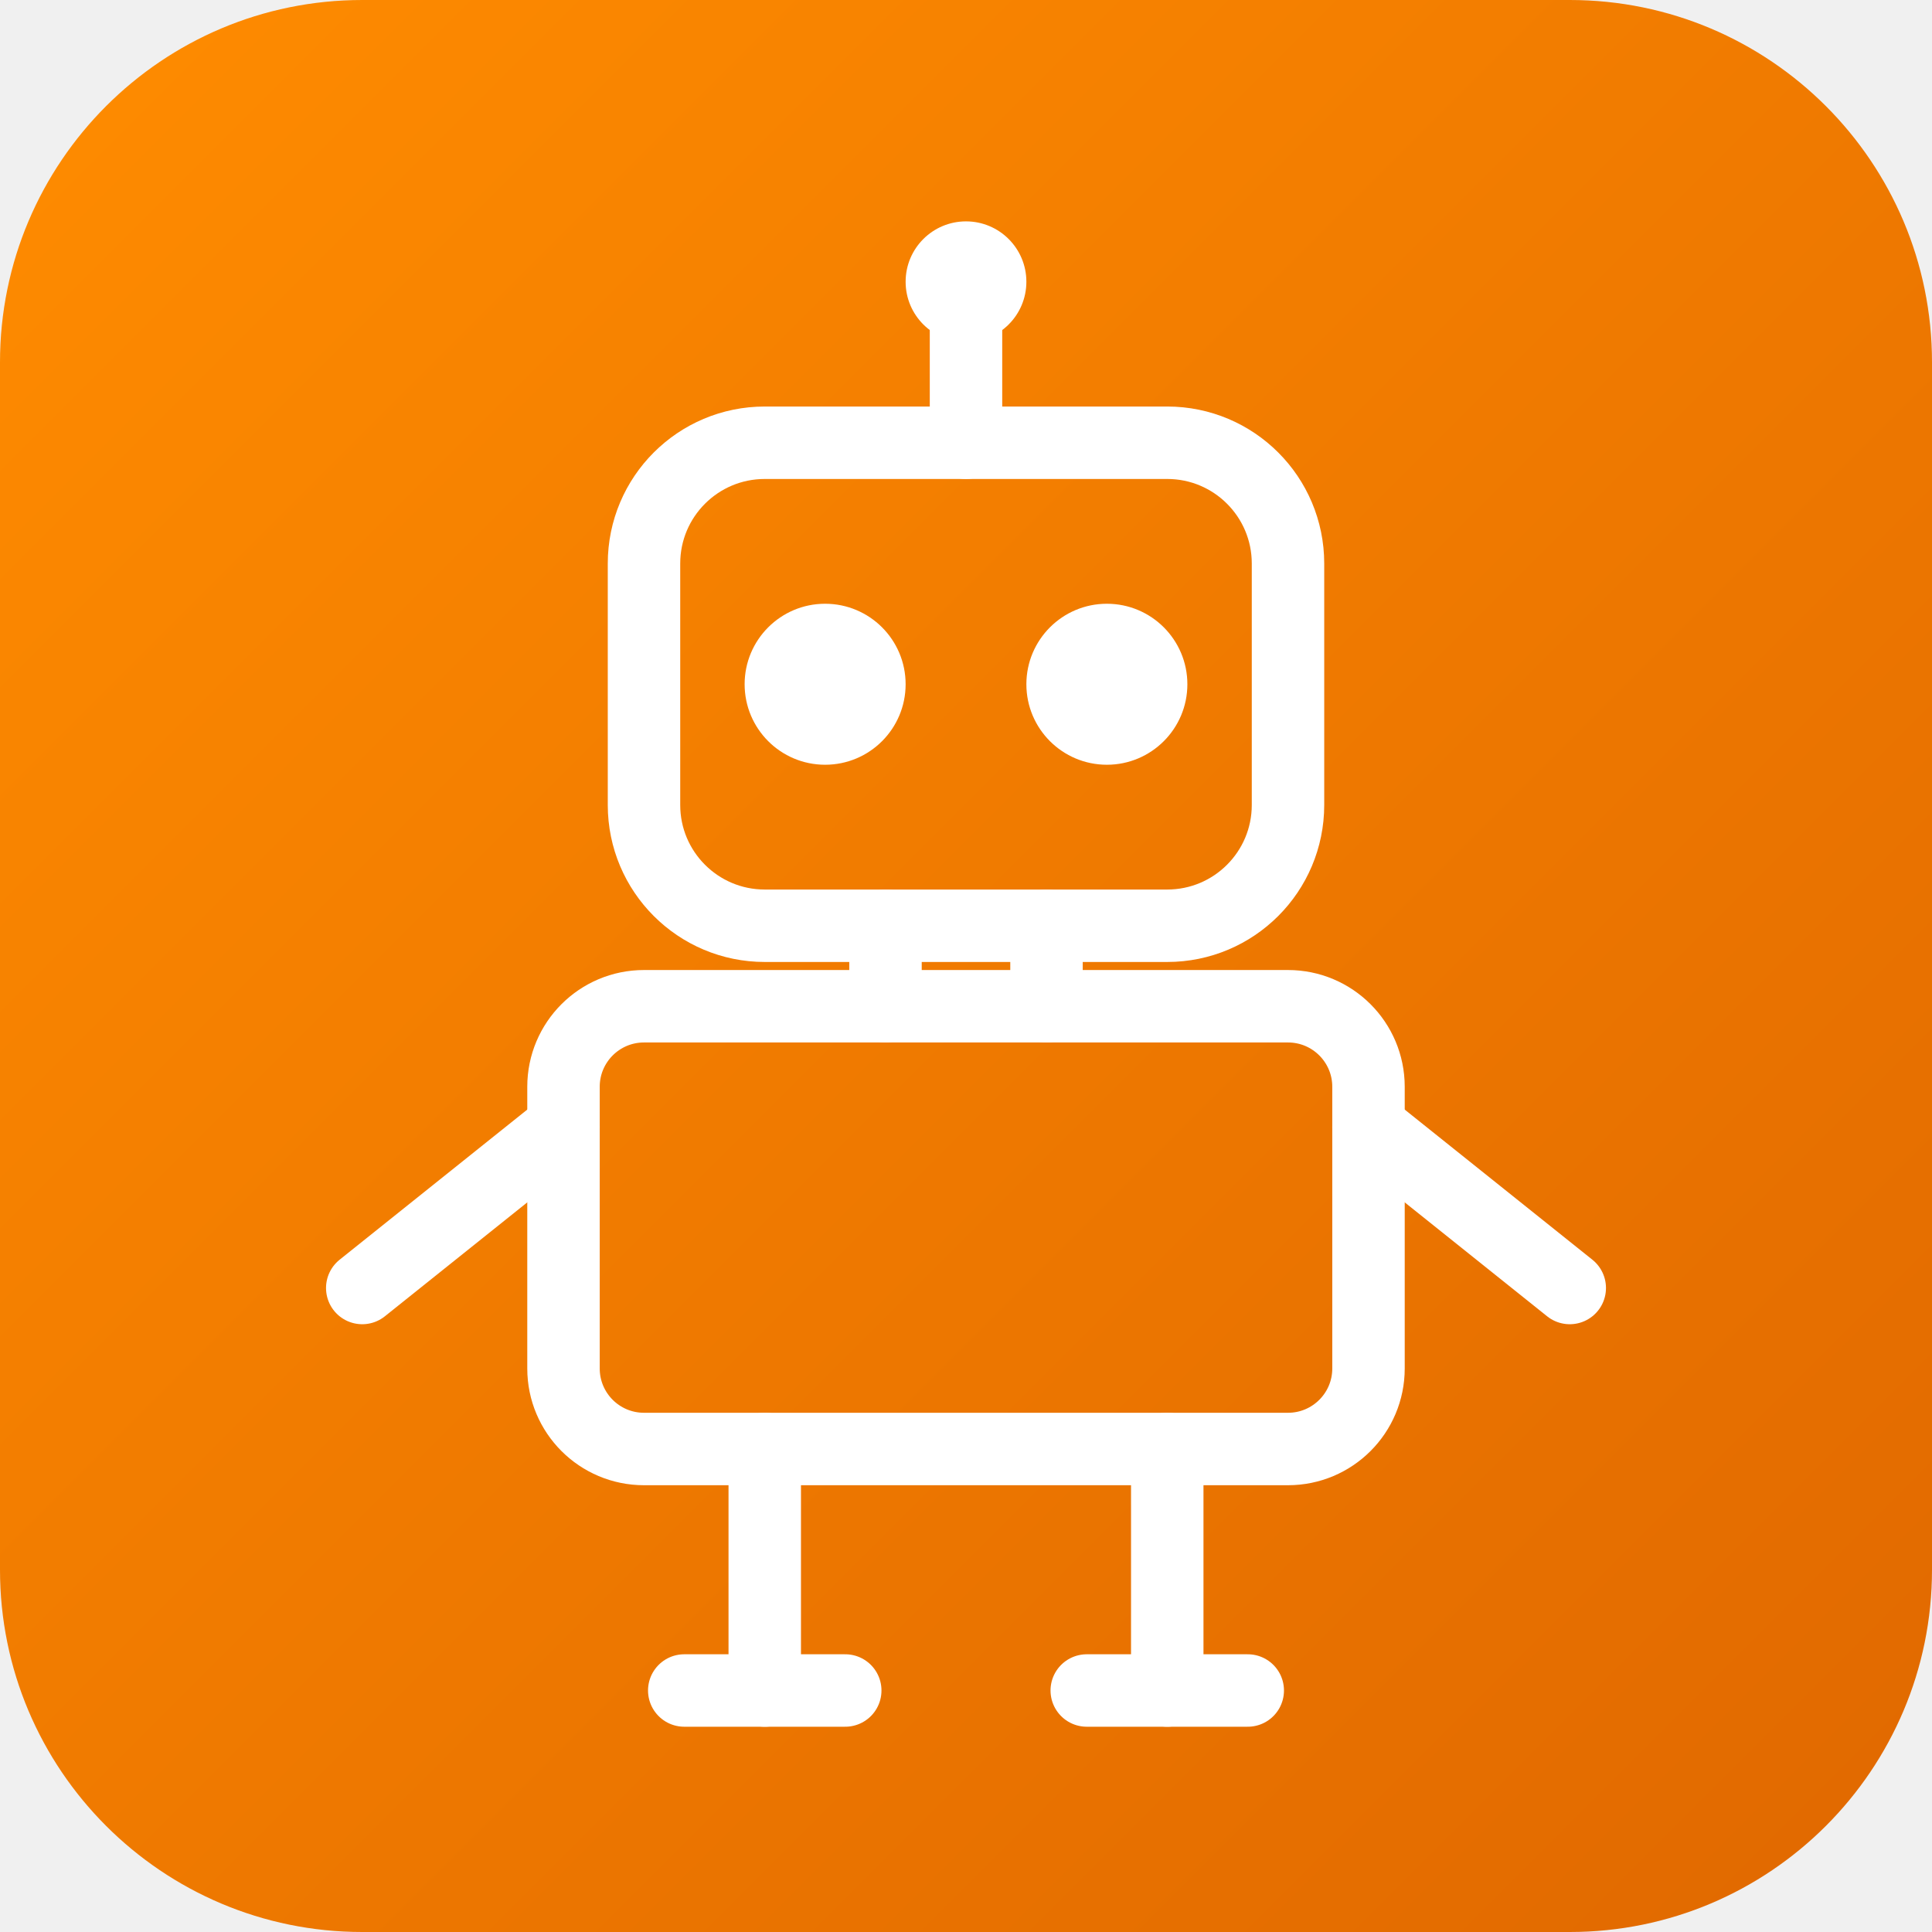
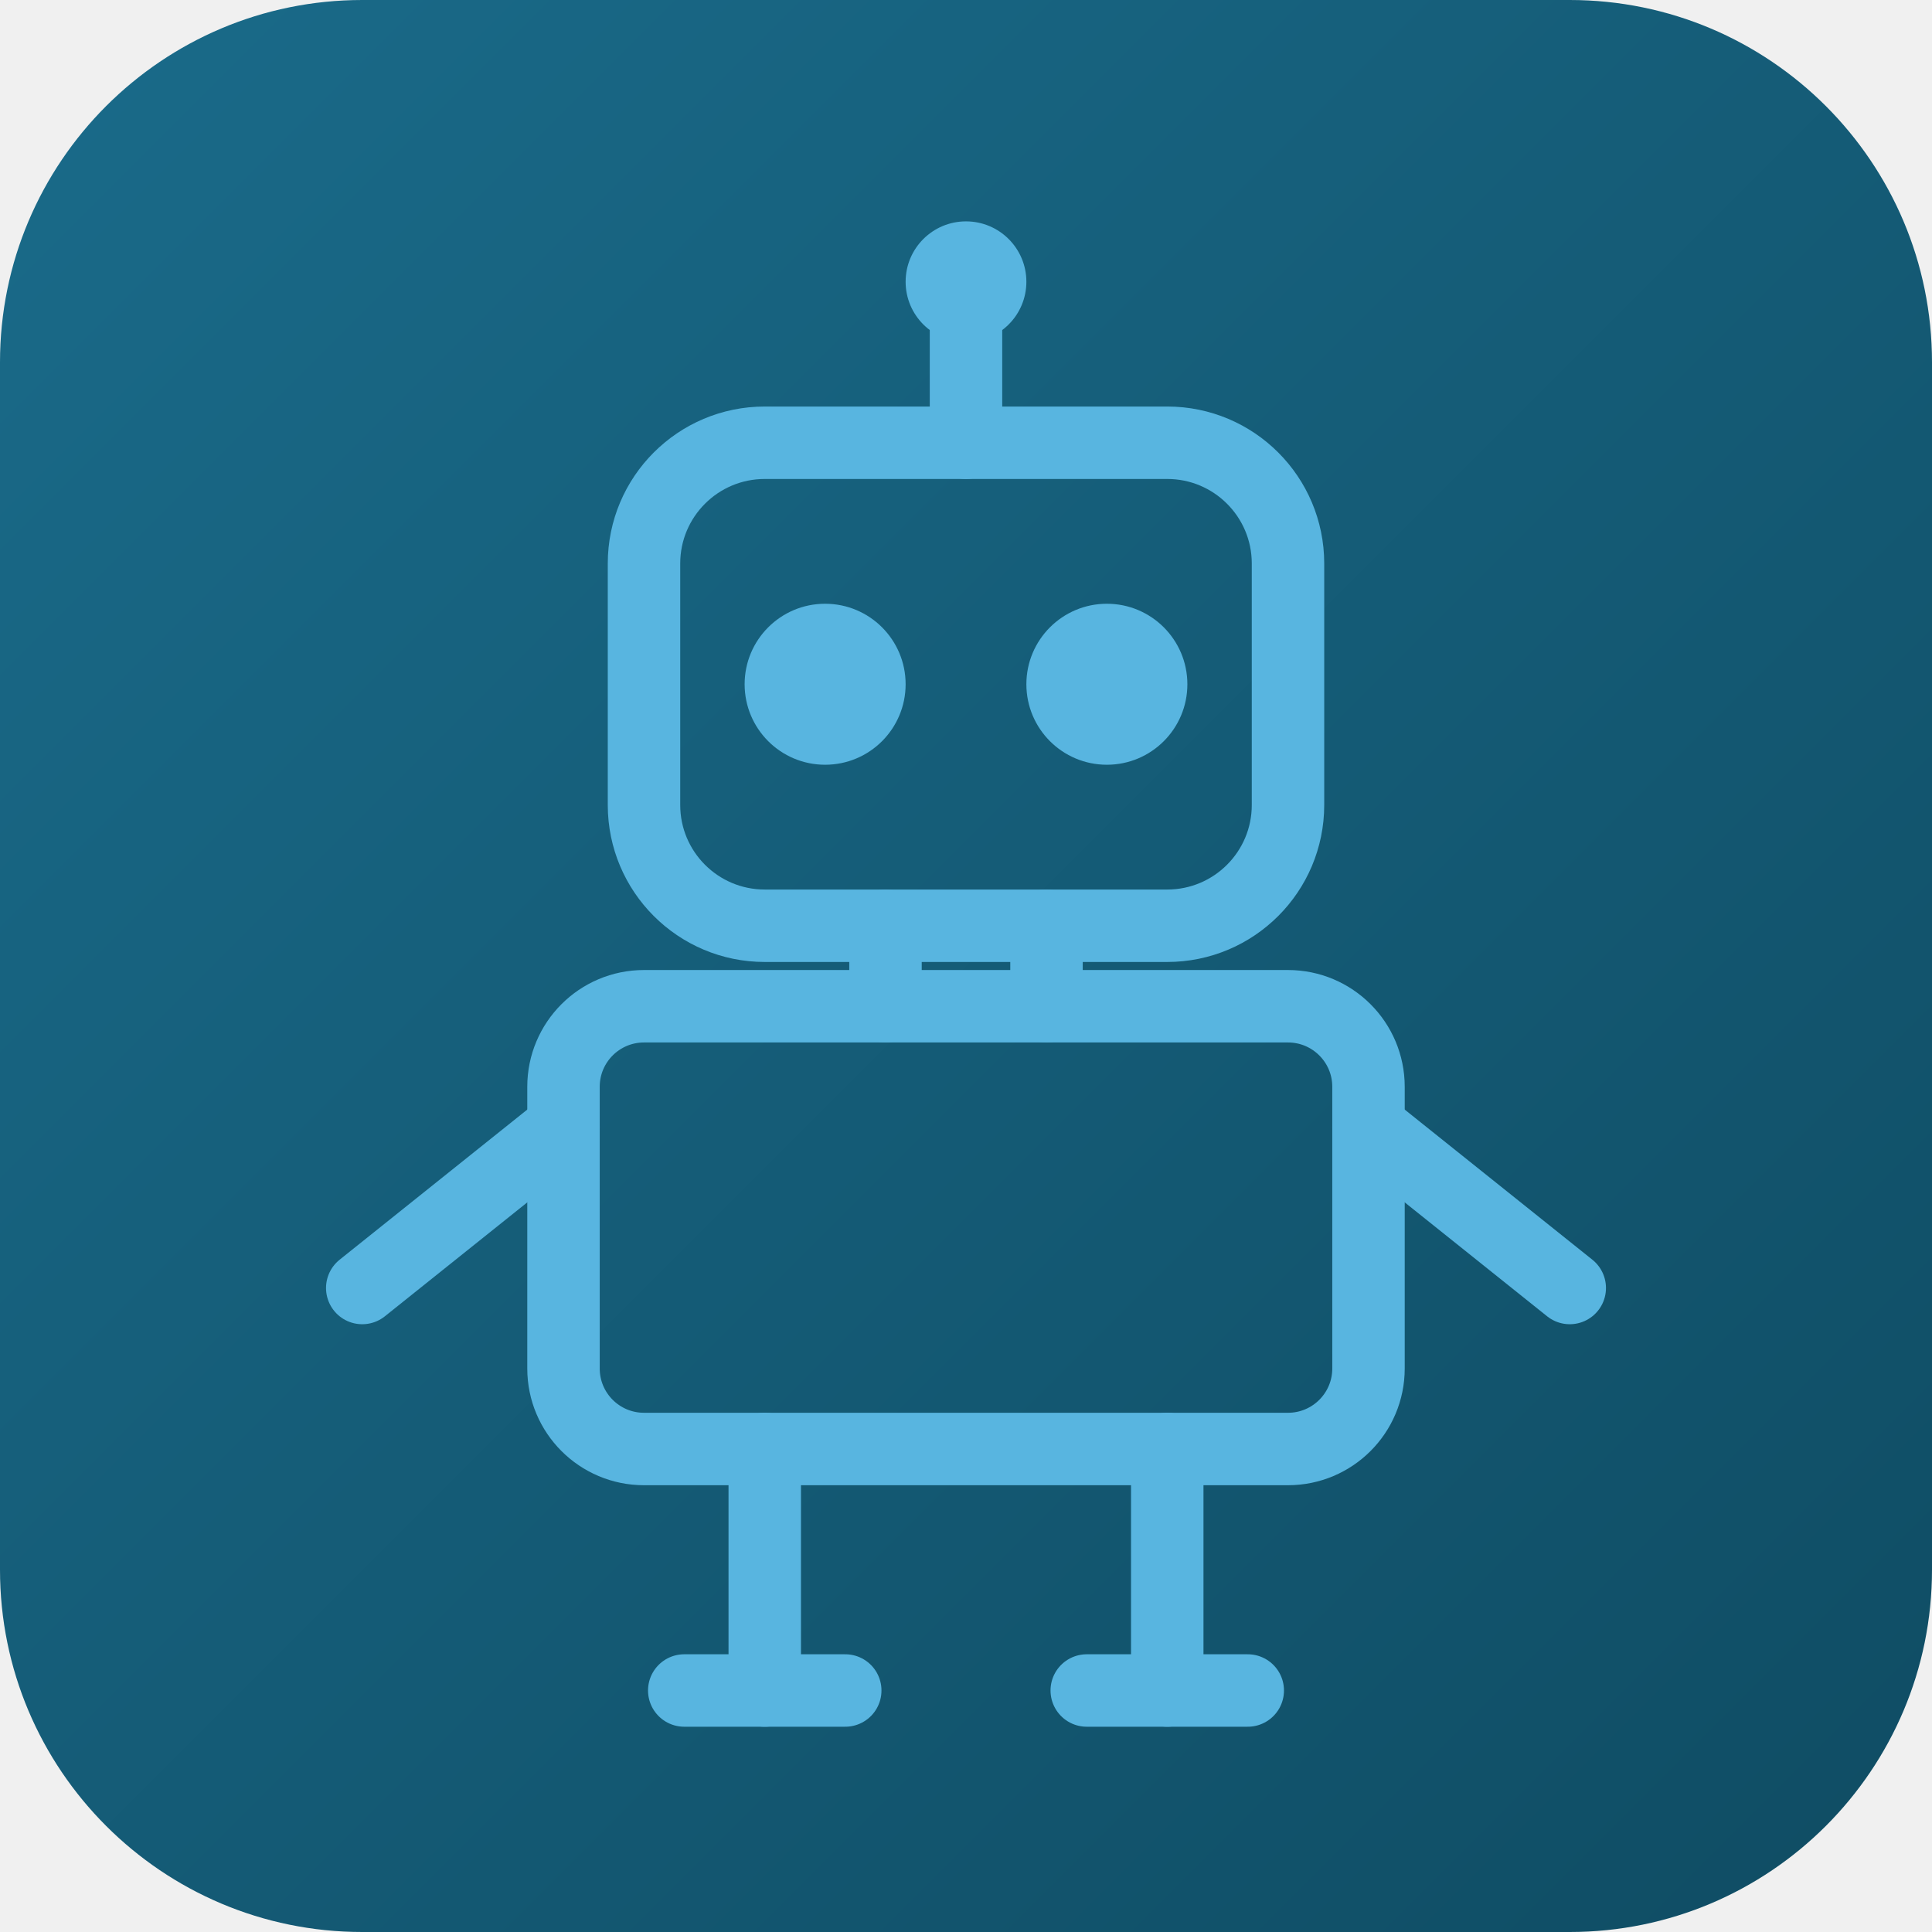
<svg xmlns="http://www.w3.org/2000/svg" viewBox="0 0 48 48">
  <defs>
    <linearGradient id="g" x1="0" y1="0" x2="1" y2="1">
-       <stop offset="0" stop-color="#FF8C00" />
-       <stop offset="1" stop-color="#E06800" />
+       <stop offset="0" stop-color="#1A6B8A" />
+       <stop offset="1" stop-color="#0F4C63" />
    </linearGradient>
  </defs>
  <rect width="48" height="48" rx="9" fill="url(#g)" />
-   <g fill="none" stroke="#fff" stroke-width="1.8" stroke-linecap="round" stroke-linejoin="round">
+   <g fill="none" stroke="#58B5E0" stroke-width="1.8" stroke-linecap="round" stroke-linejoin="round">
    <line x1="24" y1="8" x2="24" y2="11" />
-     <circle cx="24" cy="7" r="1.5" fill="#fff" stroke="none" />
+     <circle cx="24" cy="7" r="1.5" fill="#58B5E0" stroke="none" />
    <rect x="16" y="11" width="16" height="12" rx="3" fill="none" />
-     <circle cx="20.5" cy="17" r="2" fill="#fff" stroke="none" />
-     <circle cx="27.5" cy="17" r="2" fill="#fff" stroke="none" />
+     <circle cx="20.5" cy="17" r="2" fill="#58B5E0" stroke="none" />
+     <circle cx="27.5" cy="17" r="2" fill="#58B5E0" stroke="none" />
    <line x1="22" y1="23" x2="22" y2="25" />
    <line x1="26" y1="23" x2="26" y2="25" />
    <rect x="14" y="25" width="20" height="11" rx="2" fill="none" />
    <line x1="14" y1="28" x2="9" y2="32" />
    <line x1="34" y1="28" x2="39" y2="32" />
    <line x1="19" y1="36" x2="19" y2="42" />
    <line x1="29" y1="36" x2="29" y2="42" />
    <line x1="17" y1="42" x2="21" y2="42" />
    <line x1="27" y1="42" x2="31" y2="42" />
  </g>
</svg>
